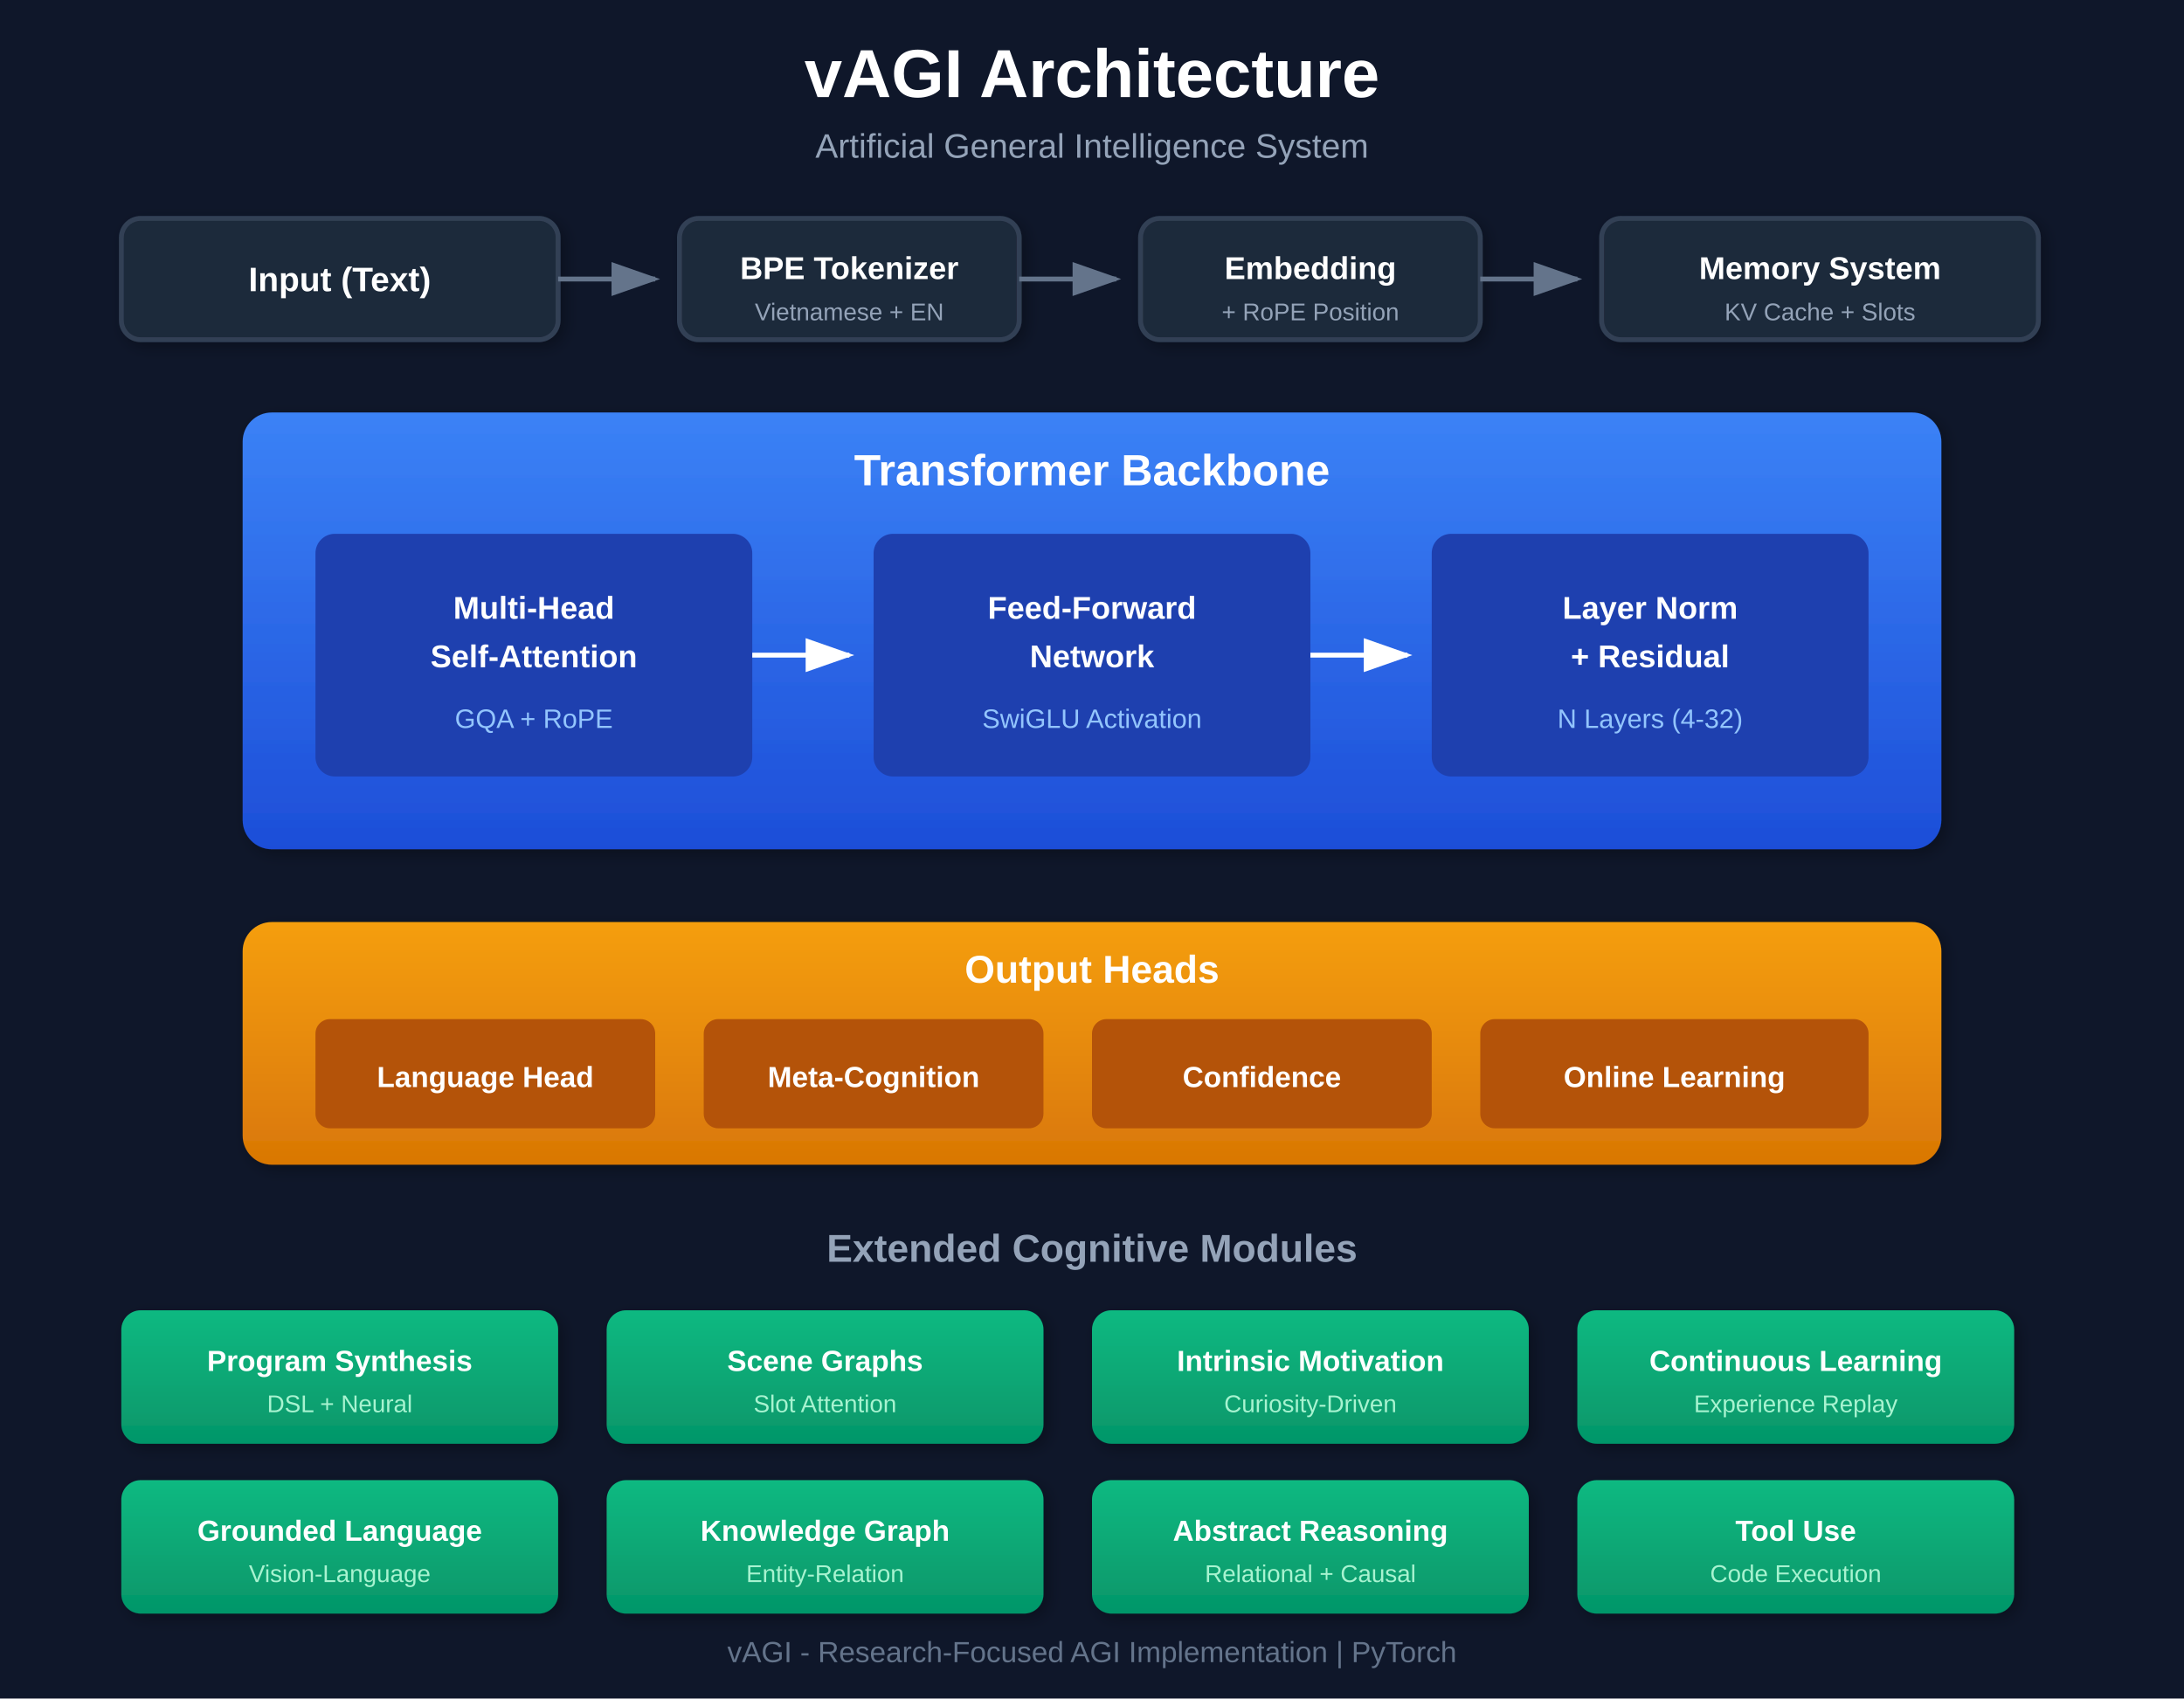
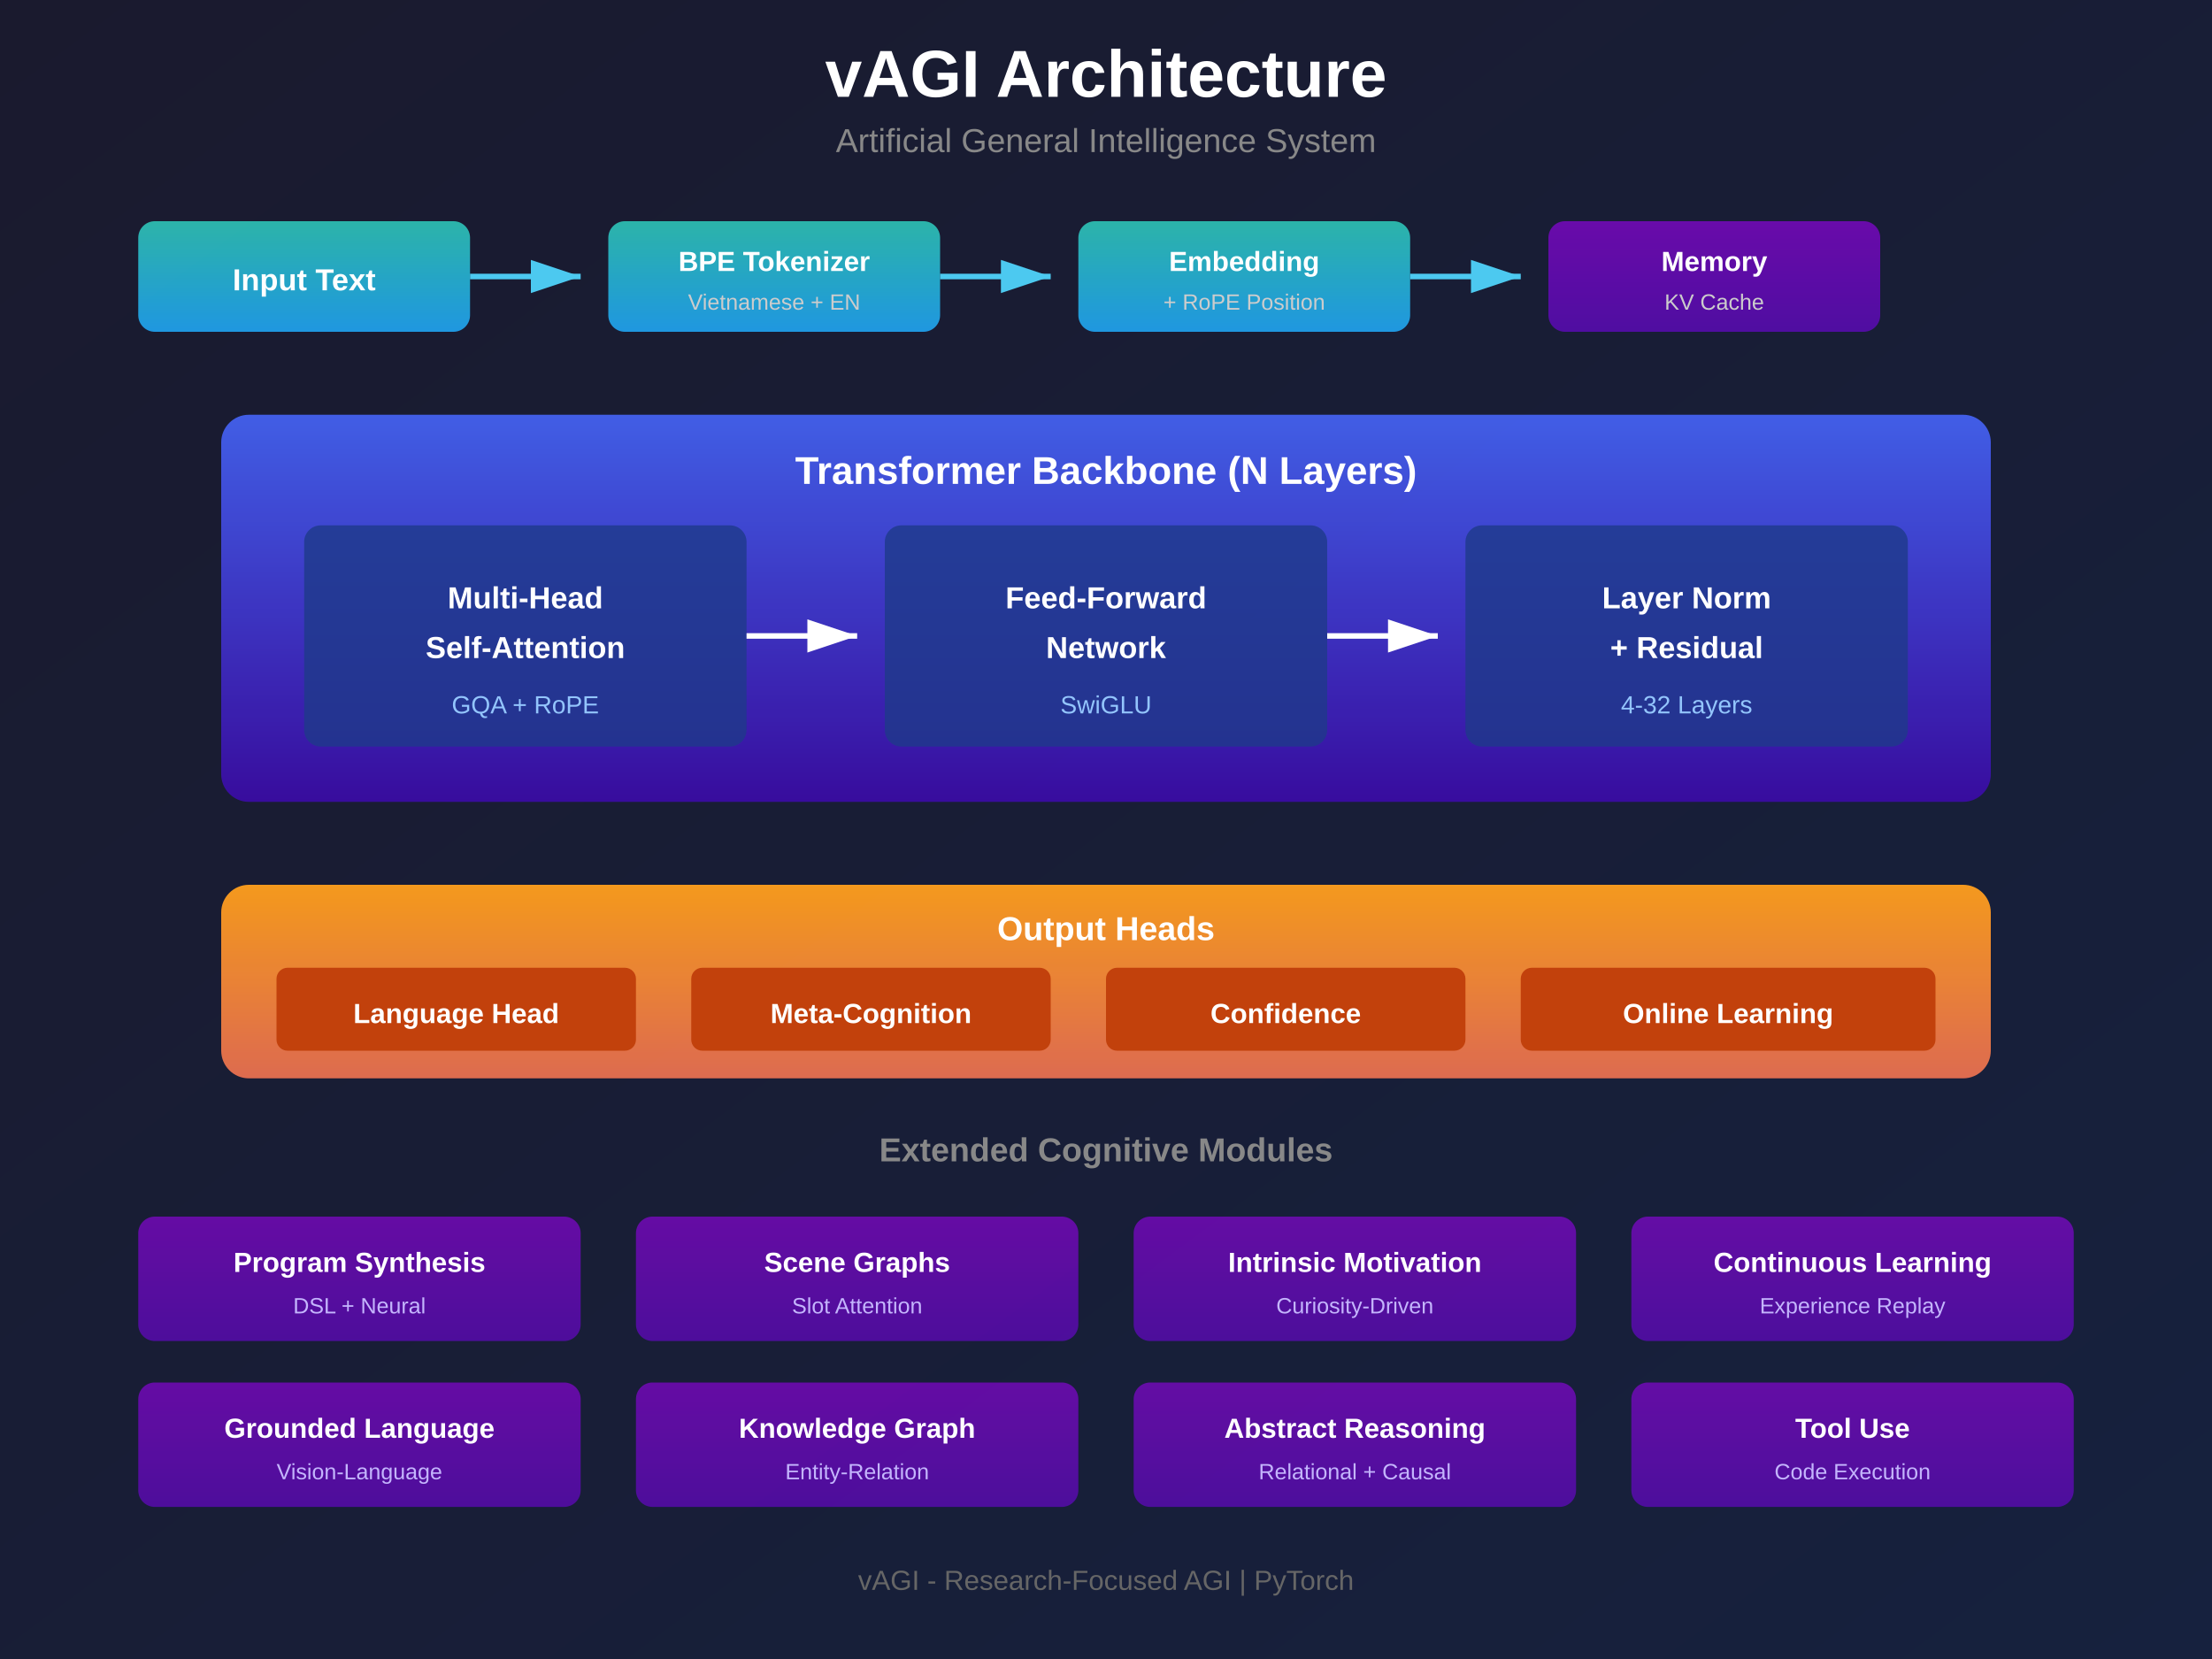
- <svg xmlns="http://www.w3.org/2000/svg" width="900" height="700" viewBox="0 0 900 700">
+ <svg xmlns="http://www.w3.org/2000/svg" viewBox="0 0 800 600">
  <defs>
-     <linearGradient id="headerGrad" x1="0%" y1="0%" x2="100%" y2="0%">
-       <stop offset="0%" style="stop-color:#4F46E5;stop-opacity:1" />
-       <stop offset="100%" style="stop-color:#7C3AED;stop-opacity:1" />
+     <linearGradient id="bg" x1="0%" y1="0%" x2="100%" y2="100%">
+       <stop offset="0%" style="stop-color:#1a1a2e" />
+       <stop offset="100%" style="stop-color:#16213e" />
    </linearGradient>
-     <linearGradient id="transformerGrad" x1="0%" y1="0%" x2="0%" y2="100%">
-       <stop offset="0%" style="stop-color:#3B82F6;stop-opacity:1" />
-       <stop offset="100%" style="stop-color:#1D4ED8;stop-opacity:1" />
+     <linearGradient id="blue" x1="0%" y1="0%" x2="0%" y2="100%">
+       <stop offset="0%" style="stop-color:#4361ee" />
+       <stop offset="100%" style="stop-color:#3a0ca3" />
    </linearGradient>
-     <linearGradient id="moduleGrad" x1="0%" y1="0%" x2="0%" y2="100%">
-       <stop offset="0%" style="stop-color:#10B981;stop-opacity:1" />
-       <stop offset="100%" style="stop-color:#059669;stop-opacity:1" />
+     <linearGradient id="green" x1="0%" y1="0%" x2="0%" y2="100%">
+       <stop offset="0%" style="stop-color:#2ec4b6" />
+       <stop offset="100%" style="stop-color:#20a4f3" />
    </linearGradient>
-     <linearGradient id="outputGrad" x1="0%" y1="0%" x2="0%" y2="100%">
-       <stop offset="0%" style="stop-color:#F59E0B;stop-opacity:1" />
-       <stop offset="100%" style="stop-color:#D97706;stop-opacity:1" />
+     <linearGradient id="orange" x1="0%" y1="0%" x2="0%" y2="100%">
+       <stop offset="0%" style="stop-color:#ff9f1c" />
+       <stop offset="100%" style="stop-color:#e76f51" />
    </linearGradient>
-     <filter id="shadow" x="-20%" y="-20%" width="140%" height="140%">
-       <feDropShadow dx="2" dy="2" stdDeviation="3" flood-opacity="0.3" />
-     </filter>
+     <linearGradient id="purple" x1="0%" y1="0%" x2="0%" y2="100%">
+       <stop offset="0%" style="stop-color:#7209b7" />
+       <stop offset="100%" style="stop-color:#560bad" />
+     </linearGradient>
  </defs>
-   <rect width="900" height="700" fill="#0F172A" />
-   <text x="450" y="40" text-anchor="middle" font-family="Arial, sans-serif" font-size="28" font-weight="bold" fill="white">vAGI Architecture</text>
-   <text x="450" y="65" text-anchor="middle" font-family="Arial, sans-serif" font-size="14" fill="#94A3B8">Artificial General Intelligence System</text>
-   <g transform="translate(50, 90)">
-     <rect width="180" height="50" rx="8" fill="#1E293B" stroke="#334155" stroke-width="2" filter="url(#shadow)" />
-     <text x="90" y="30" text-anchor="middle" font-family="Arial, sans-serif" font-size="14" font-weight="bold" fill="white">Input (Text)</text>
+   <rect width="800" height="600" fill="url(#bg)" />
+   <text x="400" y="35" text-anchor="middle" font-family="Segoe UI, Arial" font-size="24" font-weight="bold" fill="#fff">vAGI Architecture</text>
+   <text x="400" y="55" text-anchor="middle" font-family="Segoe UI, Arial" font-size="12" fill="#888">Artificial General Intelligence System</text>
+   <g transform="translate(50, 80)">
+     <rect width="120" height="40" rx="6" fill="url(#green)" opacity="0.9" />
+     <text x="60" y="25" text-anchor="middle" font-family="Segoe UI, Arial" font-size="11" font-weight="bold" fill="#fff">Input Text</text>
  </g>
-   <line x1="230" y1="115" x2="270" y2="115" stroke="#64748B" stroke-width="2" marker-end="url(#arrowhead)" />
+   <path d="M170 100 L210 100" stroke="#4cc9f0" stroke-width="2" fill="none" marker-end="url(#arrow)" />
  <defs>
-     <marker id="arrowhead" markerWidth="10" markerHeight="7" refX="9" refY="3.5" orient="auto">
-       <polygon points="0 0, 10 3.5, 0 7" fill="#64748B" />
+     <marker id="arrow" markerWidth="10" markerHeight="10" refX="9" refY="3" orient="auto">
+       <path d="M0,0 L0,6 L9,3 z" fill="#4cc9f0" />
    </marker>
  </defs>
-   <g transform="translate(280, 90)">
-     <rect width="140" height="50" rx="8" fill="#1E293B" stroke="#334155" stroke-width="2" filter="url(#shadow)" />
-     <text x="70" y="25" text-anchor="middle" font-family="Arial, sans-serif" font-size="13" font-weight="bold" fill="white">BPE Tokenizer</text>
-     <text x="70" y="42" text-anchor="middle" font-family="Arial, sans-serif" font-size="10" fill="#94A3B8">Vietnamese + EN</text>
+   <g transform="translate(220, 80)">
+     <rect width="120" height="40" rx="6" fill="url(#green)" opacity="0.9" />
+     <text x="60" y="18" text-anchor="middle" font-family="Segoe UI, Arial" font-size="10" font-weight="bold" fill="#fff">BPE Tokenizer</text>
+     <text x="60" y="32" text-anchor="middle" font-family="Segoe UI, Arial" font-size="8" fill="#ccc">Vietnamese + EN</text>
  </g>
-   <line x1="420" y1="115" x2="460" y2="115" stroke="#64748B" stroke-width="2" marker-end="url(#arrowhead)" />
-   <g transform="translate(470, 90)">
-     <rect width="140" height="50" rx="8" fill="#1E293B" stroke="#334155" stroke-width="2" filter="url(#shadow)" />
-     <text x="70" y="25" text-anchor="middle" font-family="Arial, sans-serif" font-size="13" font-weight="bold" fill="white">Embedding</text>
-     <text x="70" y="42" text-anchor="middle" font-family="Arial, sans-serif" font-size="10" fill="#94A3B8">+ RoPE Position</text>
+   <path d="M340 100 L380 100" stroke="#4cc9f0" stroke-width="2" fill="none" marker-end="url(#arrow)" />
+   <g transform="translate(390, 80)">
+     <rect width="120" height="40" rx="6" fill="url(#green)" opacity="0.9" />
+     <text x="60" y="18" text-anchor="middle" font-family="Segoe UI, Arial" font-size="10" font-weight="bold" fill="#fff">Embedding</text>
+     <text x="60" y="32" text-anchor="middle" font-family="Segoe UI, Arial" font-size="8" fill="#ccc">+ RoPE Position</text>
  </g>
-   <line x1="610" y1="115" x2="650" y2="115" stroke="#64748B" stroke-width="2" marker-end="url(#arrowhead)" />
-   <g transform="translate(660, 90)">
-     <rect width="180" height="50" rx="8" fill="#1E293B" stroke="#334155" stroke-width="2" filter="url(#shadow)" />
-     <text x="90" y="25" text-anchor="middle" font-family="Arial, sans-serif" font-size="13" font-weight="bold" fill="white">Memory System</text>
-     <text x="90" y="42" text-anchor="middle" font-family="Arial, sans-serif" font-size="10" fill="#94A3B8">KV Cache + Slots</text>
+   <path d="M510 100 L550 100" stroke="#4cc9f0" stroke-width="2" fill="none" marker-end="url(#arrow)" />
+   <g transform="translate(560, 80)">
+     <rect width="120" height="40" rx="6" fill="url(#purple)" opacity="0.9" />
+     <text x="60" y="18" text-anchor="middle" font-family="Segoe UI, Arial" font-size="10" font-weight="bold" fill="#fff">Memory</text>
+     <text x="60" y="32" text-anchor="middle" font-family="Segoe UI, Arial" font-size="8" fill="#ccc">KV Cache</text>
  </g>
-   <g transform="translate(100, 170)">
-     <rect width="700" height="180" rx="12" fill="url(#transformerGrad)" filter="url(#shadow)" />
-     <text x="350" y="30" text-anchor="middle" font-family="Arial, sans-serif" font-size="18" font-weight="bold" fill="white">Transformer Backbone</text>
-     <g transform="translate(30, 50)">
-       <rect width="180" height="100" rx="8" fill="#1E40AF" />
-       <text x="90" y="35" text-anchor="middle" font-family="Arial, sans-serif" font-size="13" font-weight="bold" fill="white">Multi-Head</text>
-       <text x="90" y="55" text-anchor="middle" font-family="Arial, sans-serif" font-size="13" font-weight="bold" fill="white">Self-Attention</text>
-       <text x="90" y="80" text-anchor="middle" font-family="Arial, sans-serif" font-size="11" fill="#93C5FD">GQA + RoPE</text>
+   <g transform="translate(80, 150)">
+     <rect width="640" height="140" rx="10" fill="url(#blue)" opacity="0.95" />
+     <text x="320" y="25" text-anchor="middle" font-family="Segoe UI, Arial" font-size="14" font-weight="bold" fill="#fff">Transformer Backbone (N Layers)</text>
+     <g transform="translate(30, 40)">
+       <rect width="160" height="80" rx="6" fill="#1e3a8a" opacity="0.8" />
+       <text x="80" y="30" text-anchor="middle" font-family="Segoe UI, Arial" font-size="11" font-weight="bold" fill="#fff">Multi-Head</text>
+       <text x="80" y="48" text-anchor="middle" font-family="Segoe UI, Arial" font-size="11" font-weight="bold" fill="#fff">Self-Attention</text>
+       <text x="80" y="68" text-anchor="middle" font-family="Segoe UI, Arial" font-size="9" fill="#93c5fd">GQA + RoPE</text>
    </g>
-     <line x1="210" y1="100" x2="250" y2="100" stroke="white" stroke-width="2" marker-end="url(#arrowheadW)" />
+     <path d="M190 80 L230 80" stroke="#fff" stroke-width="2" fill="none" marker-end="url(#arrowW)" />
    <defs>
-       <marker id="arrowheadW" markerWidth="10" markerHeight="7" refX="9" refY="3.5" orient="auto">
-         <polygon points="0 0, 10 3.5, 0 7" fill="white" />
+       <marker id="arrowW" markerWidth="10" markerHeight="10" refX="9" refY="3" orient="auto">
+         <path d="M0,0 L0,6 L9,3 z" fill="#fff" />
      </marker>
    </defs>
-     <g transform="translate(260, 50)">
-       <rect width="180" height="100" rx="8" fill="#1E40AF" />
-       <text x="90" y="35" text-anchor="middle" font-family="Arial, sans-serif" font-size="13" font-weight="bold" fill="white">Feed-Forward</text>
-       <text x="90" y="55" text-anchor="middle" font-family="Arial, sans-serif" font-size="13" font-weight="bold" fill="white">Network</text>
-       <text x="90" y="80" text-anchor="middle" font-family="Arial, sans-serif" font-size="11" fill="#93C5FD">SwiGLU Activation</text>
+     <g transform="translate(240, 40)">
+       <rect width="160" height="80" rx="6" fill="#1e3a8a" opacity="0.8" />
+       <text x="80" y="30" text-anchor="middle" font-family="Segoe UI, Arial" font-size="11" font-weight="bold" fill="#fff">Feed-Forward</text>
+       <text x="80" y="48" text-anchor="middle" font-family="Segoe UI, Arial" font-size="11" font-weight="bold" fill="#fff">Network</text>
+       <text x="80" y="68" text-anchor="middle" font-family="Segoe UI, Arial" font-size="9" fill="#93c5fd">SwiGLU</text>
    </g>
-     <line x1="440" y1="100" x2="480" y2="100" stroke="white" stroke-width="2" marker-end="url(#arrowheadW)" />
-     <g transform="translate(490, 50)">
-       <rect width="180" height="100" rx="8" fill="#1E40AF" />
-       <text x="90" y="35" text-anchor="middle" font-family="Arial, sans-serif" font-size="13" font-weight="bold" fill="white">Layer Norm</text>
-       <text x="90" y="55" text-anchor="middle" font-family="Arial, sans-serif" font-size="13" font-weight="bold" fill="white">+ Residual</text>
-       <text x="90" y="80" text-anchor="middle" font-family="Arial, sans-serif" font-size="11" fill="#93C5FD">N Layers (4-32)</text>
+     <path d="M400 80 L440 80" stroke="#fff" stroke-width="2" fill="none" marker-end="url(#arrowW)" />
+     <g transform="translate(450, 40)">
+       <rect width="160" height="80" rx="6" fill="#1e3a8a" opacity="0.8" />
+       <text x="80" y="30" text-anchor="middle" font-family="Segoe UI, Arial" font-size="11" font-weight="bold" fill="#fff">Layer Norm</text>
+       <text x="80" y="48" text-anchor="middle" font-family="Segoe UI, Arial" font-size="11" font-weight="bold" fill="#fff">+ Residual</text>
+       <text x="80" y="68" text-anchor="middle" font-family="Segoe UI, Arial" font-size="9" fill="#93c5fd">4-32 Layers</text>
    </g>
  </g>
-   <g transform="translate(100, 380)">
-     <rect width="700" height="100" rx="12" fill="url(#outputGrad)" filter="url(#shadow)" />
-     <text x="350" y="25" text-anchor="middle" font-family="Arial, sans-serif" font-size="16" font-weight="bold" fill="white">Output Heads</text>
-     <g transform="translate(30, 40)">
-       <rect width="140" height="45" rx="6" fill="#B45309" />
-       <text x="70" y="28" text-anchor="middle" font-family="Arial, sans-serif" font-size="12" font-weight="bold" fill="white">Language Head</text>
+   <g transform="translate(80, 320)">
+     <rect width="640" height="70" rx="10" fill="url(#orange)" opacity="0.95" />
+     <text x="320" y="20" text-anchor="middle" font-family="Segoe UI, Arial" font-size="12" font-weight="bold" fill="#fff">Output Heads</text>
+     <g transform="translate(20, 30)">
+       <rect width="130" height="30" rx="4" fill="#c2410c" />
+       <text x="65" y="20" text-anchor="middle" font-family="Segoe UI, Arial" font-size="10" font-weight="bold" fill="#fff">Language Head</text>
    </g>
-     <g transform="translate(190, 40)">
-       <rect width="140" height="45" rx="6" fill="#B45309" />
-       <text x="70" y="28" text-anchor="middle" font-family="Arial, sans-serif" font-size="12" font-weight="bold" fill="white">Meta-Cognition</text>
+     <g transform="translate(170, 30)">
+       <rect width="130" height="30" rx="4" fill="#c2410c" />
+       <text x="65" y="20" text-anchor="middle" font-family="Segoe UI, Arial" font-size="10" font-weight="bold" fill="#fff">Meta-Cognition</text>
    </g>
-     <g transform="translate(350, 40)">
-       <rect width="140" height="45" rx="6" fill="#B45309" />
-       <text x="70" y="28" text-anchor="middle" font-family="Arial, sans-serif" font-size="12" font-weight="bold" fill="white">Confidence</text>
+     <g transform="translate(320, 30)">
+       <rect width="130" height="30" rx="4" fill="#c2410c" />
+       <text x="65" y="20" text-anchor="middle" font-family="Segoe UI, Arial" font-size="10" font-weight="bold" fill="#fff">Confidence</text>
    </g>
-     <g transform="translate(510, 40)">
-       <rect width="160" height="45" rx="6" fill="#B45309" />
-       <text x="80" y="28" text-anchor="middle" font-family="Arial, sans-serif" font-size="12" font-weight="bold" fill="white">Online Learning</text>
+     <g transform="translate(470, 30)">
+       <rect width="150" height="30" rx="4" fill="#c2410c" />
+       <text x="75" y="20" text-anchor="middle" font-family="Segoe UI, Arial" font-size="10" font-weight="bold" fill="#fff">Online Learning</text>
    </g>
  </g>
-   <text x="450" y="520" text-anchor="middle" font-family="Arial, sans-serif" font-size="16" font-weight="bold" fill="#94A3B8">Extended Cognitive Modules</text>
-   <g transform="translate(50, 540)">
-     <g transform="translate(0, 0)">
-       <rect width="180" height="55" rx="8" fill="url(#moduleGrad)" filter="url(#shadow)" />
-       <text x="90" y="25" text-anchor="middle" font-family="Arial, sans-serif" font-size="12" font-weight="bold" fill="white">Program Synthesis</text>
-       <text x="90" y="42" text-anchor="middle" font-family="Arial, sans-serif" font-size="10" fill="#A7F3D0">DSL + Neural</text>
-     </g>
-     <g transform="translate(200, 0)">
-       <rect width="180" height="55" rx="8" fill="url(#moduleGrad)" filter="url(#shadow)" />
-       <text x="90" y="25" text-anchor="middle" font-family="Arial, sans-serif" font-size="12" font-weight="bold" fill="white">Scene Graphs</text>
-       <text x="90" y="42" text-anchor="middle" font-family="Arial, sans-serif" font-size="10" fill="#A7F3D0">Slot Attention</text>
-     </g>
-     <g transform="translate(400, 0)">
-       <rect width="180" height="55" rx="8" fill="url(#moduleGrad)" filter="url(#shadow)" />
-       <text x="90" y="25" text-anchor="middle" font-family="Arial, sans-serif" font-size="12" font-weight="bold" fill="white">Intrinsic Motivation</text>
-       <text x="90" y="42" text-anchor="middle" font-family="Arial, sans-serif" font-size="10" fill="#A7F3D0">Curiosity-Driven</text>
-     </g>
-     <g transform="translate(600, 0)">
-       <rect width="180" height="55" rx="8" fill="url(#moduleGrad)" filter="url(#shadow)" />
-       <text x="90" y="25" text-anchor="middle" font-family="Arial, sans-serif" font-size="12" font-weight="bold" fill="white">Continuous Learning</text>
-       <text x="90" y="42" text-anchor="middle" font-family="Arial, sans-serif" font-size="10" fill="#A7F3D0">Experience Replay</text>
-     </g>
-     <g transform="translate(0, 70)">
-       <rect width="180" height="55" rx="8" fill="url(#moduleGrad)" filter="url(#shadow)" />
-       <text x="90" y="25" text-anchor="middle" font-family="Arial, sans-serif" font-size="12" font-weight="bold" fill="white">Grounded Language</text>
-       <text x="90" y="42" text-anchor="middle" font-family="Arial, sans-serif" font-size="10" fill="#A7F3D0">Vision-Language</text>
-     </g>
-     <g transform="translate(200, 70)">
-       <rect width="180" height="55" rx="8" fill="url(#moduleGrad)" filter="url(#shadow)" />
-       <text x="90" y="25" text-anchor="middle" font-family="Arial, sans-serif" font-size="12" font-weight="bold" fill="white">Knowledge Graph</text>
-       <text x="90" y="42" text-anchor="middle" font-family="Arial, sans-serif" font-size="10" fill="#A7F3D0">Entity-Relation</text>
-     </g>
-     <g transform="translate(400, 70)">
-       <rect width="180" height="55" rx="8" fill="url(#moduleGrad)" filter="url(#shadow)" />
-       <text x="90" y="25" text-anchor="middle" font-family="Arial, sans-serif" font-size="12" font-weight="bold" fill="white">Abstract Reasoning</text>
-       <text x="90" y="42" text-anchor="middle" font-family="Arial, sans-serif" font-size="10" fill="#A7F3D0">Relational + Causal</text>
-     </g>
-     <g transform="translate(600, 70)">
-       <rect width="180" height="55" rx="8" fill="url(#moduleGrad)" filter="url(#shadow)" />
-       <text x="90" y="25" text-anchor="middle" font-family="Arial, sans-serif" font-size="12" font-weight="bold" fill="white">Tool Use</text>
-       <text x="90" y="42" text-anchor="middle" font-family="Arial, sans-serif" font-size="10" fill="#A7F3D0">Code Execution</text>
-     </g>
+   <text x="400" y="420" text-anchor="middle" font-family="Segoe UI, Arial" font-size="12" font-weight="bold" fill="#888">Extended Cognitive Modules</text>
+   <g transform="translate(50, 440)">
+     <rect width="160" height="45" rx="6" fill="url(#purple)" opacity="0.85" />
+     <text x="80" y="20" text-anchor="middle" font-family="Segoe UI, Arial" font-size="10" font-weight="bold" fill="#fff">Program Synthesis</text>
+     <text x="80" y="35" text-anchor="middle" font-family="Segoe UI, Arial" font-size="8" fill="#c4b5fd">DSL + Neural</text>
  </g>
-   <text x="450" y="685" text-anchor="middle" font-family="Arial, sans-serif" font-size="12" fill="#64748B">vAGI - Research-Focused AGI Implementation | PyTorch</text>
+   <g transform="translate(230, 440)">
+     <rect width="160" height="45" rx="6" fill="url(#purple)" opacity="0.85" />
+     <text x="80" y="20" text-anchor="middle" font-family="Segoe UI, Arial" font-size="10" font-weight="bold" fill="#fff">Scene Graphs</text>
+     <text x="80" y="35" text-anchor="middle" font-family="Segoe UI, Arial" font-size="8" fill="#c4b5fd">Slot Attention</text>
+   </g>
+   <g transform="translate(410, 440)">
+     <rect width="160" height="45" rx="6" fill="url(#purple)" opacity="0.85" />
+     <text x="80" y="20" text-anchor="middle" font-family="Segoe UI, Arial" font-size="10" font-weight="bold" fill="#fff">Intrinsic Motivation</text>
+     <text x="80" y="35" text-anchor="middle" font-family="Segoe UI, Arial" font-size="8" fill="#c4b5fd">Curiosity-Driven</text>
+   </g>
+   <g transform="translate(590, 440)">
+     <rect width="160" height="45" rx="6" fill="url(#purple)" opacity="0.85" />
+     <text x="80" y="20" text-anchor="middle" font-family="Segoe UI, Arial" font-size="10" font-weight="bold" fill="#fff">Continuous Learning</text>
+     <text x="80" y="35" text-anchor="middle" font-family="Segoe UI, Arial" font-size="8" fill="#c4b5fd">Experience Replay</text>
+   </g>
+   <g transform="translate(50, 500)">
+     <rect width="160" height="45" rx="6" fill="url(#purple)" opacity="0.85" />
+     <text x="80" y="20" text-anchor="middle" font-family="Segoe UI, Arial" font-size="10" font-weight="bold" fill="#fff">Grounded Language</text>
+     <text x="80" y="35" text-anchor="middle" font-family="Segoe UI, Arial" font-size="8" fill="#c4b5fd">Vision-Language</text>
+   </g>
+   <g transform="translate(230, 500)">
+     <rect width="160" height="45" rx="6" fill="url(#purple)" opacity="0.85" />
+     <text x="80" y="20" text-anchor="middle" font-family="Segoe UI, Arial" font-size="10" font-weight="bold" fill="#fff">Knowledge Graph</text>
+     <text x="80" y="35" text-anchor="middle" font-family="Segoe UI, Arial" font-size="8" fill="#c4b5fd">Entity-Relation</text>
+   </g>
+   <g transform="translate(410, 500)">
+     <rect width="160" height="45" rx="6" fill="url(#purple)" opacity="0.85" />
+     <text x="80" y="20" text-anchor="middle" font-family="Segoe UI, Arial" font-size="10" font-weight="bold" fill="#fff">Abstract Reasoning</text>
+     <text x="80" y="35" text-anchor="middle" font-family="Segoe UI, Arial" font-size="8" fill="#c4b5fd">Relational + Causal</text>
+   </g>
+   <g transform="translate(590, 500)">
+     <rect width="160" height="45" rx="6" fill="url(#purple)" opacity="0.85" />
+     <text x="80" y="20" text-anchor="middle" font-family="Segoe UI, Arial" font-size="10" font-weight="bold" fill="#fff">Tool Use</text>
+     <text x="80" y="35" text-anchor="middle" font-family="Segoe UI, Arial" font-size="8" fill="#c4b5fd">Code Execution</text>
+   </g>
+   <text x="400" y="575" text-anchor="middle" font-family="Segoe UI, Arial" font-size="10" fill="#666">vAGI - Research-Focused AGI | PyTorch</text>
</svg>
